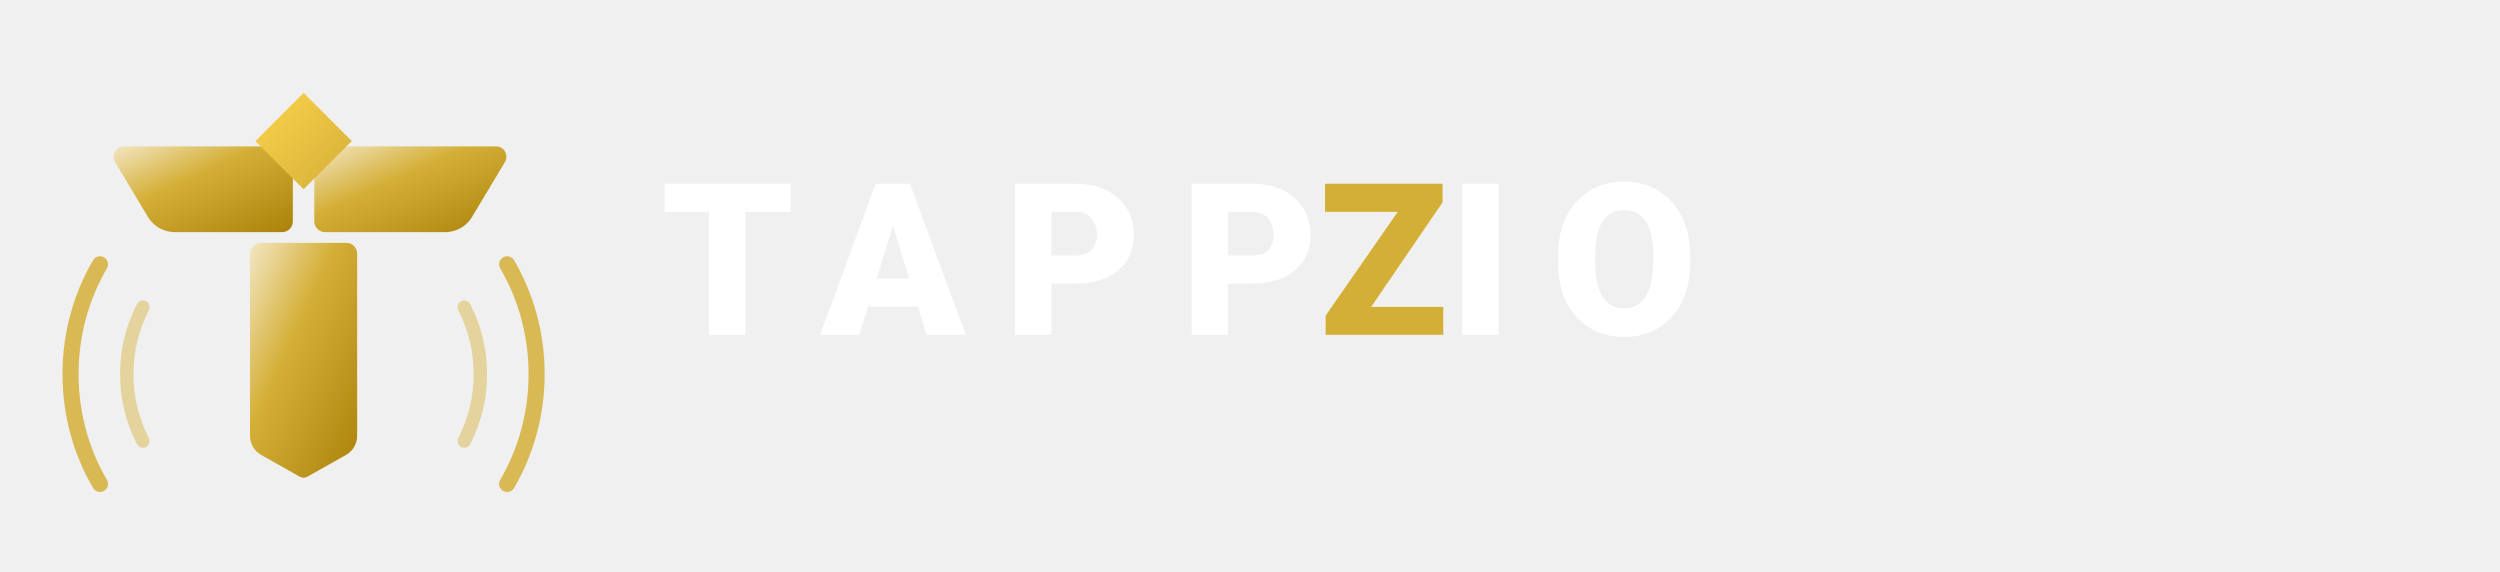
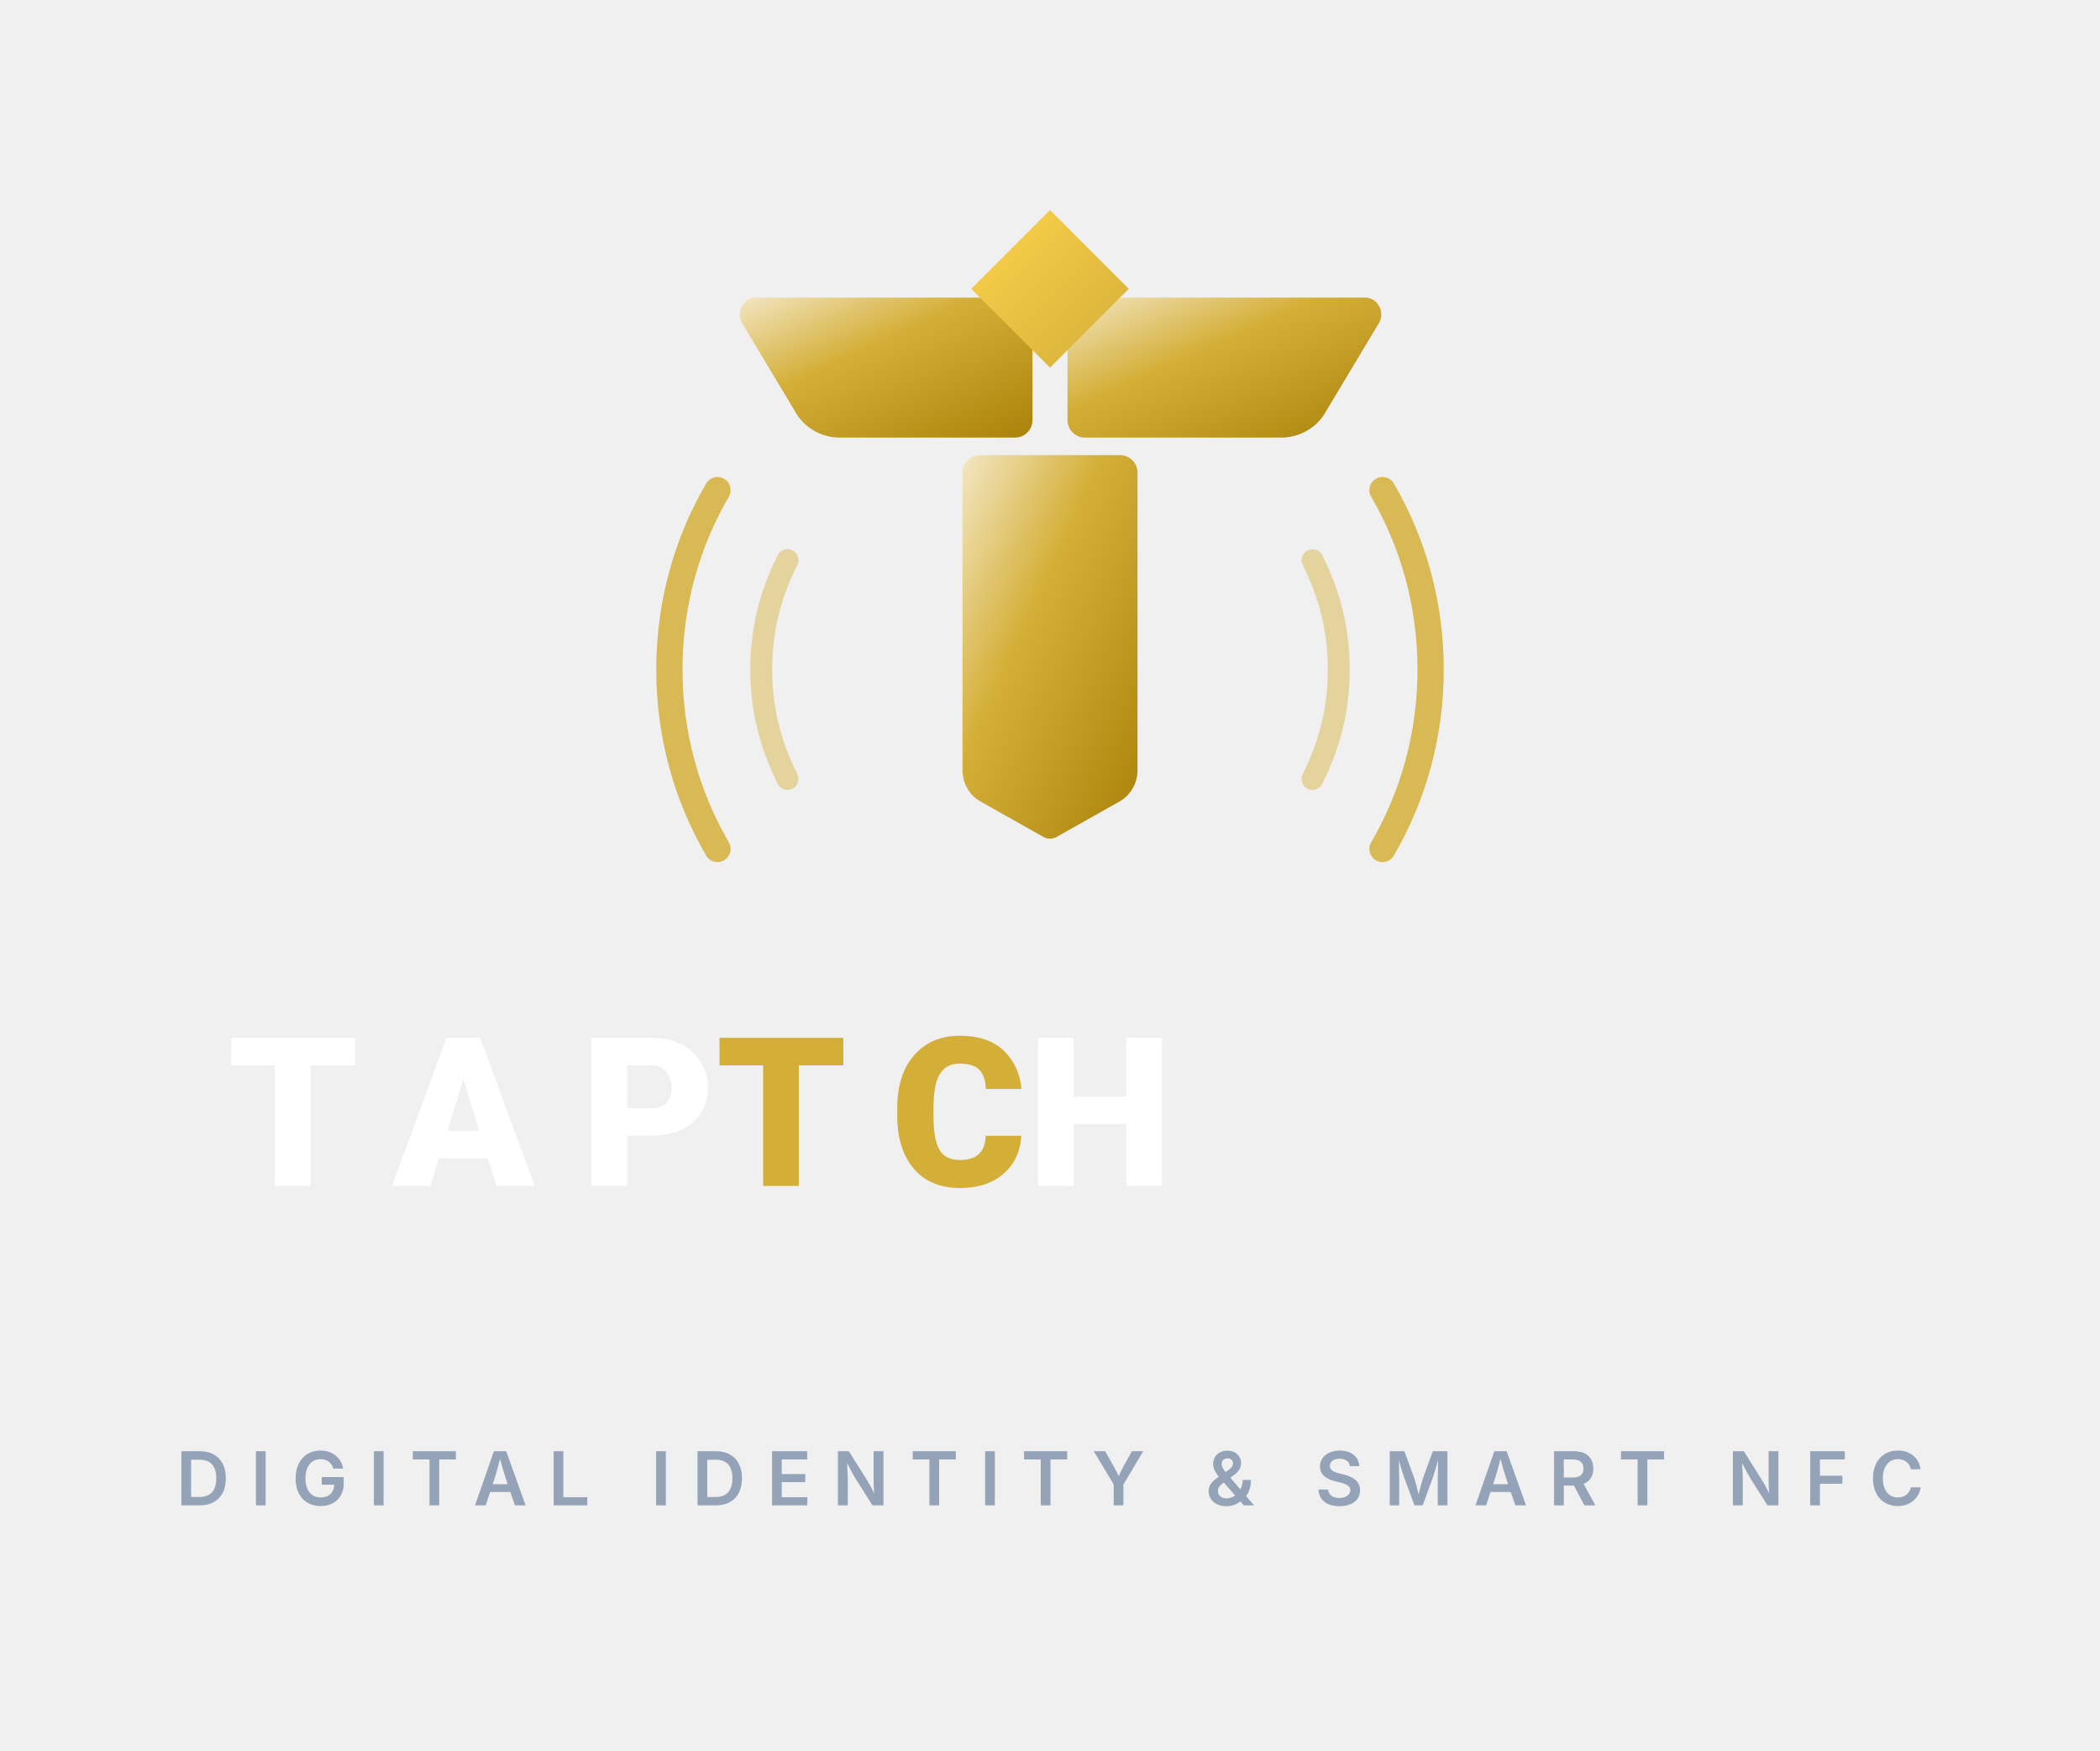
- <svg xmlns="http://www.w3.org/2000/svg" viewBox="0 0 280 64" width="280" height="64" fill="none">
-   <g transform="translate(4, 2) scale(0.6)">
+ <svg xmlns="http://www.w3.org/2000/svg" viewBox="0 0 240 200" width="240" height="200" fill="none">
+   <g transform="translate(70, 10) scale(1.0)">
    <defs>
-       <linearGradient id="horiz-gold-grad" x1="0%" y1="0%" x2="100%" y2="100%">
+       <linearGradient id="stacked-gold-grad" x1="0%" y1="0%" x2="100%" y2="100%">
        <stop offset="0%" stop-color="#F3E7C4" />
        <stop offset="40%" stop-color="#D4AF37" />
        <stop offset="100%" stop-color="#AA820A" />
      </linearGradient>
-       <linearGradient id="horiz-wing-grad" x1="0%" y1="0%" x2="100%" y2="100%">
+       <linearGradient id="stacked-wing-grad" x1="0%" y1="0%" x2="100%" y2="100%">
        <stop offset="0%" stop-color="#FFFFFF" />
        <stop offset="60%" stop-color="#E2E8F0" />
        <stop offset="100%" stop-color="#94A3B8" />
      </linearGradient>
-       <linearGradient id="horiz-core-grad" x1="0%" y1="0%" x2="100%" y2="100%">
+       <linearGradient id="stacked-core-grad" x1="0%" y1="0%" x2="100%" y2="100%">
        <stop offset="0%" stop-color="#FCD34D" />
        <stop offset="100%" stop-color="#D4AF37" />
      </linearGradient>
-       <filter id="horiz-glow" x="-20%" y="-20%" width="140%" height="140%">
+       <filter id="stacked-glow" x="-20%" y="-20%" width="140%" height="140%">
        <feGaussianBlur stdDeviation="3" result="blur" />
        <feComposite in="SourceGraphic" in2="blur" operator="over" />
      </filter>
    </defs>
-     <g class="tappzio-symbol-mark">
-       <path d="M 14,24 L 46,24 C 47.1,24 48,24.9 48,26 L 48,38 C 48,39.1 47.1,40 46,40 L 26,40 C 23.8,40 21.8,38.8 20.8,36.9 L 14.8,26.9 C 14.1,25.7 14.9,24 16.4,24 Z" fill="url(#horiz-gold-grad)" />
-       <path d="M 54,24 L 86,24 C 87.5,24 88.3,25.7 87.6,26.9 L 81.6,36.9 C 80.6,38.8 78.6,40 76.4,40 L 54,40 C 52.9,40 52,39.1 52,38 L 52,26 C 52,24.9 52.9,24 54,24 Z" fill="url(#horiz-gold-grad)" />
-       <path d="M 42,42 L 58,42 C 59.1,42 60,42.9 60,44 L 60,78 C 60,79.5 59.2,80.9 57.9,81.6 L 50.8,85.6 C 50.3,85.9 49.7,85.9 49.2,85.6 L 42.1,81.6 C 40.8,80.9 40,79.5 40,78 L 40,44 C 40,42.9 40.9,42 42,42 Z" fill="url(#horiz-gold-grad)" />
-       <path d="M 50,14 L 59,23 L 50,32 L 41,23 Z" fill="url(#horiz-core-grad)" />
+     <g class="taptch-symbol-mark">
+       <path d="M 14,24 L 46,24 C 47.1,24 48,24.9 48,26 L 48,38 C 48,39.1 47.1,40 46,40 L 26,40 C 23.8,40 21.8,38.8 20.8,36.9 L 14.8,26.9 C 14.1,25.7 14.9,24 16.4,24 Z" fill="url(#stacked-gold-grad)" />
+       <path d="M 54,24 L 86,24 C 87.5,24 88.3,25.7 87.6,26.9 L 81.6,36.9 C 80.6,38.8 78.6,40 76.4,40 L 54,40 C 52.9,40 52,39.1 52,38 L 52,26 C 52,24.9 52.9,24 54,24 Z" fill="url(#stacked-gold-grad)" />
+       <path d="M 42,42 L 58,42 C 59.1,42 60,42.9 60,44 L 60,78 C 60,79.5 59.2,80.9 57.9,81.6 L 50.8,85.6 C 50.3,85.9 49.7,85.9 49.2,85.6 L 42.1,81.6 C 40.8,80.9 40,79.5 40,78 L 40,44 C 40,42.9 40.9,42 42,42 Z" fill="url(#stacked-gold-grad)" />
+       <path d="M 50,14 L 59,23 L 50,32 L 41,23 Z" fill="url(#stacked-core-grad)" />
      <path d="M 12,46 C 8.5,52 6.5,59 6.5,66.5 C 6.5,74 8.5,81 12,87" fill="none" stroke="#D4AF37" stroke-width="3" stroke-linecap="round" opacity="0.85" />
      <path d="M 88,46 C 91.5,52 93.5,59 93.5,66.5 C 93.5,74 91.5,81 88,87" fill="none" stroke="#D4AF37" stroke-width="3" stroke-linecap="round" opacity="0.85" />
      <path d="M 20,54 C 18,58 17,62 17,66.5 C 17,71 18,75 20,79" fill="none" stroke="#D4AF37" stroke-width="2.5" stroke-linecap="round" opacity="0.45" />
      <path d="M 80,54 C 82,58 83,62 83,66.5 C 83,71 82,75 80,79" fill="none" stroke="#D4AF37" stroke-width="2.5" stroke-linecap="round" opacity="0.45" />
    </g>
  </g>
-   <g transform="translate(74, 12) scale(0.85)" class="tappzio-wordmark">
-     <text x="0" y="30" font-family="'Plus Jakarta Sans', -apple-system, BlinkMacSystemFont, 'Segoe UI', Roboto, sans-serif" font-size="28" font-weight="900" letter-spacing="0.18em" fill="#FFFFFF">
-         TAPP<tspan fill="#D4AF37">Z</tspan>IO
+   <g transform="translate(26, 110) scale(0.85)" class="taptch-wordmark">
+     <text x="0" y="30" font-family="'Plus Jakarta Sans', -apple-system, BlinkMacSystemFont, 'Segoe UI', Roboto, sans-serif" font-size="28" font-weight="900" letter-spacing="0.22em" fill="#FFFFFF">
+         TAP<tspan fill="#D4AF37">TC</tspan>H
      </text>
  </g>
+   <text x="120" y="172" text-anchor="middle" font-family="'Plus Jakarta Sans', -apple-system, BlinkMacSystemFont, sans-serif" font-size="8.5" font-weight="600" letter-spacing="0.28em" fill="#94A3B8">
+     DIGITAL IDENTITY &amp; SMART NFC
+   </text>
</svg>
